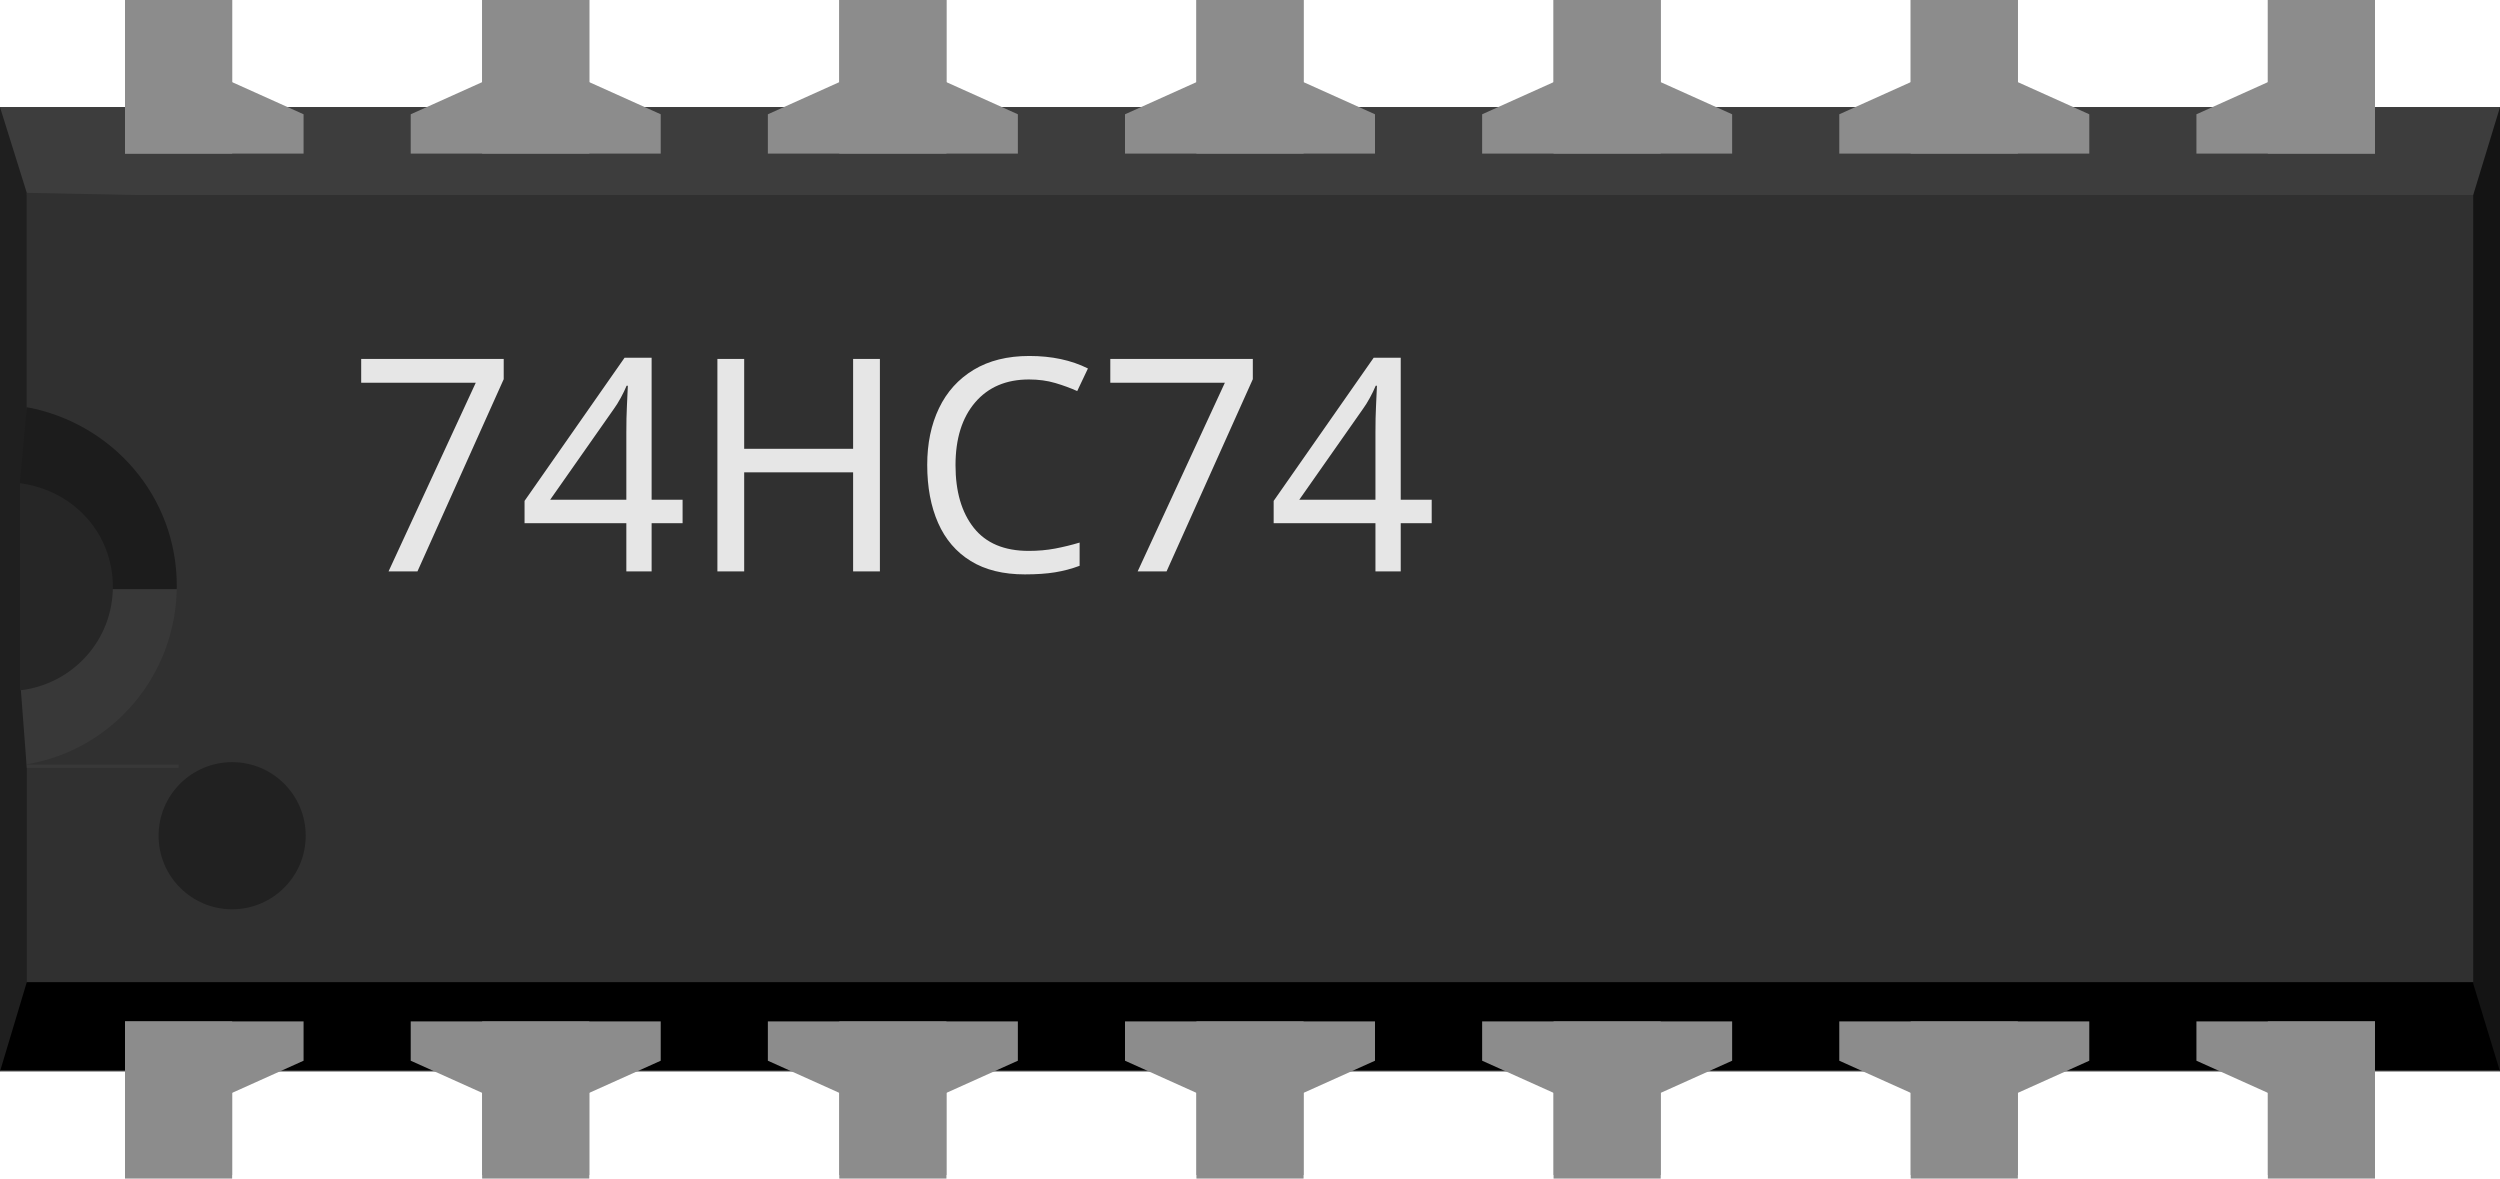
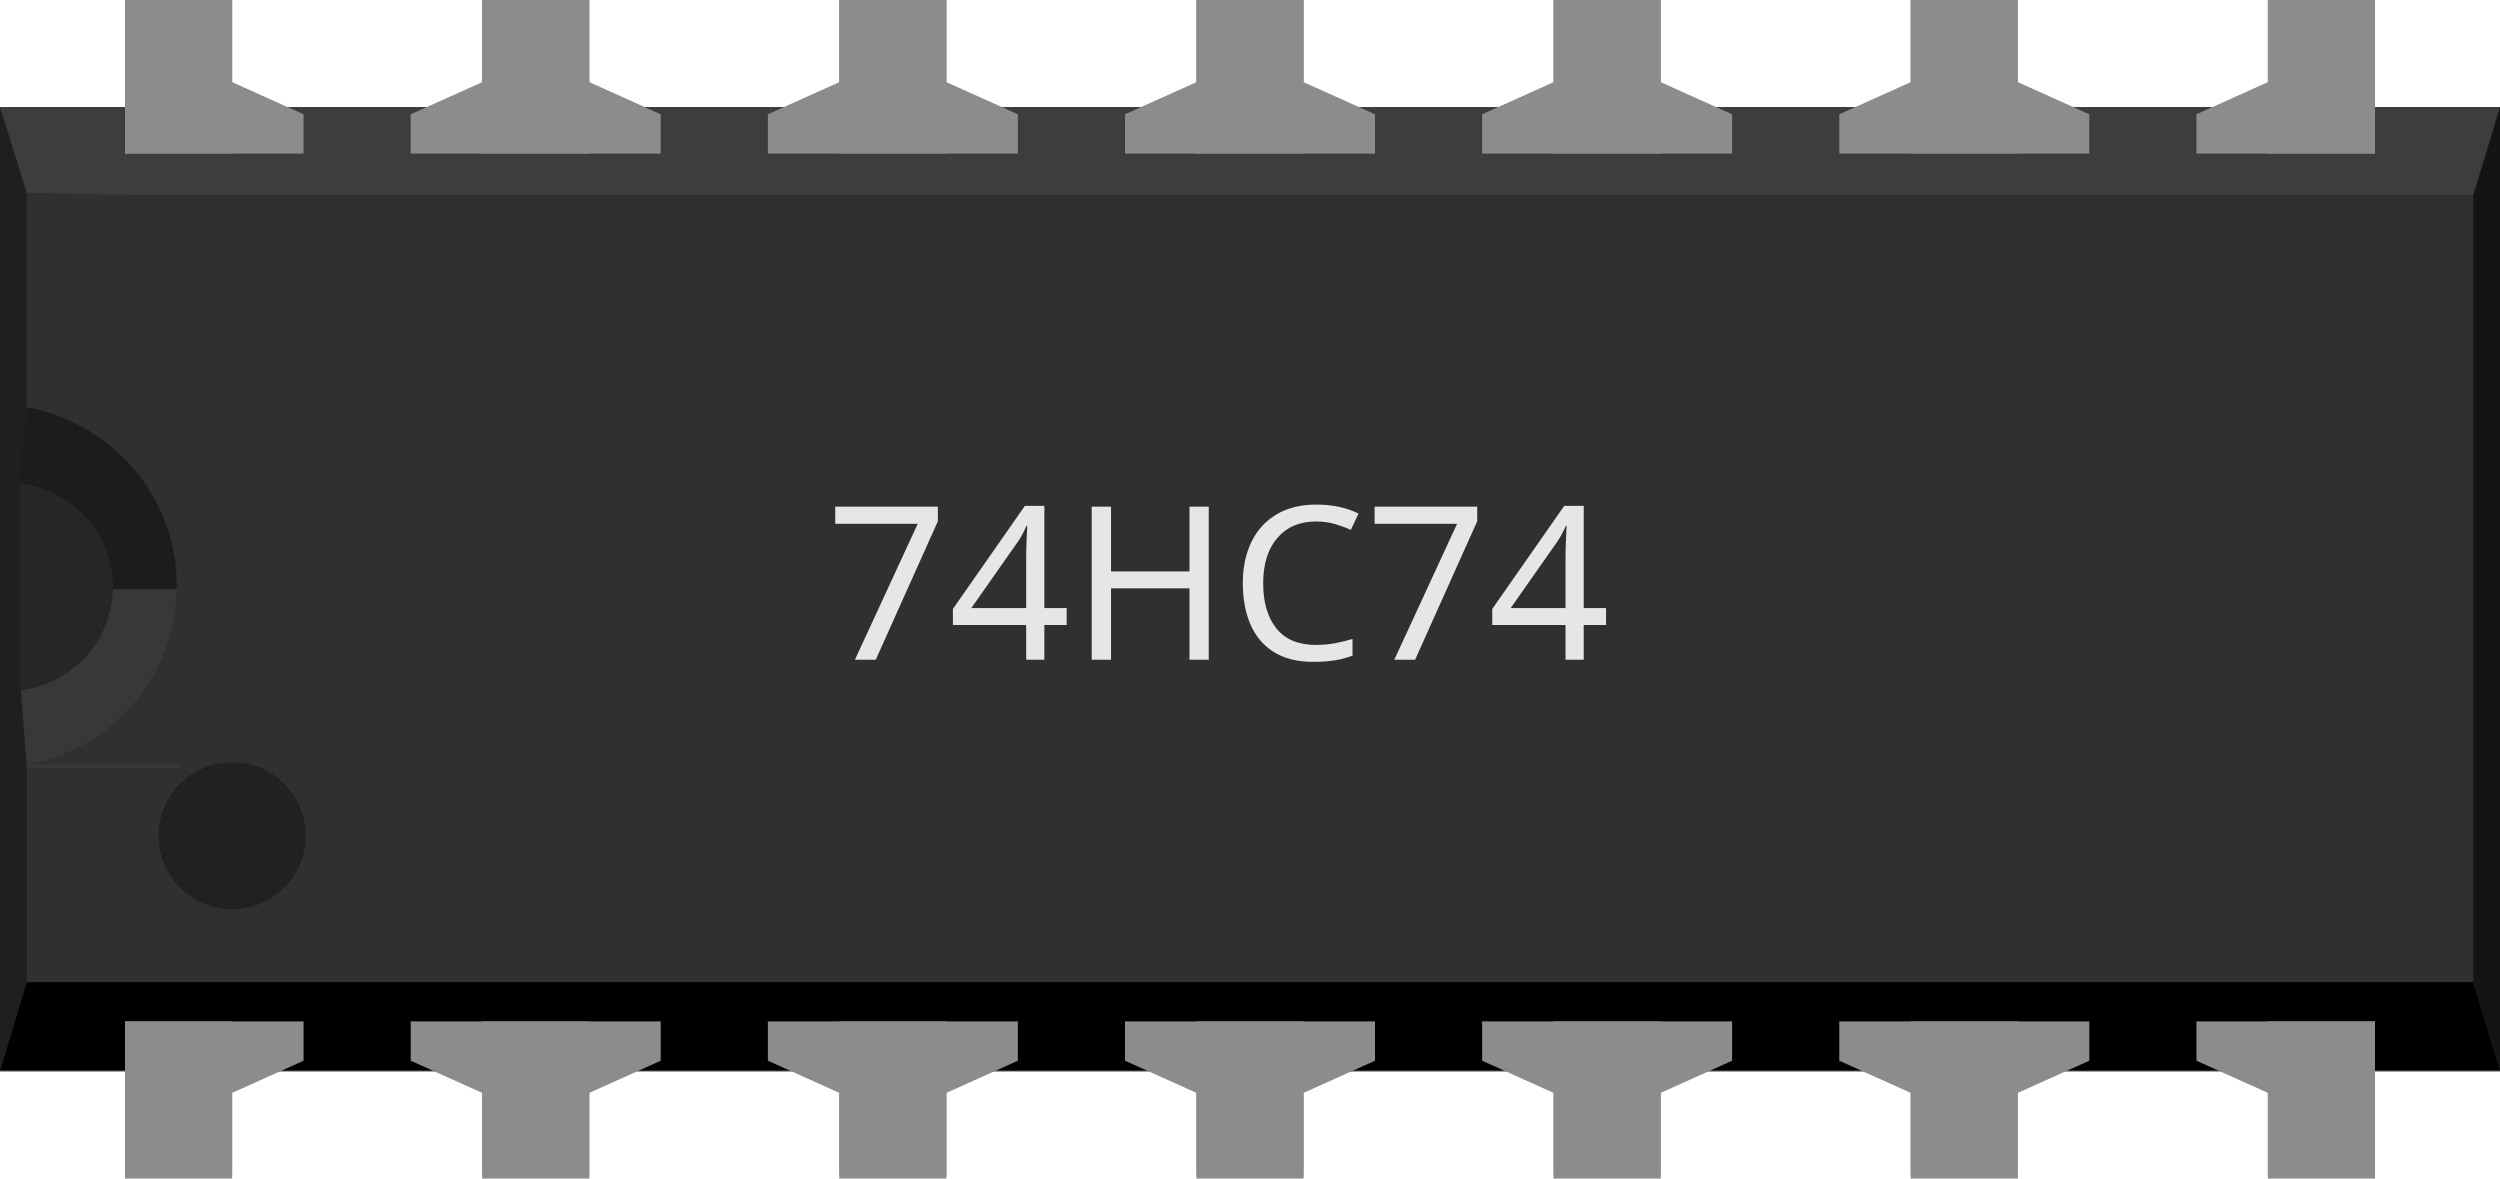
<svg xmlns="http://www.w3.org/2000/svg" version="1.2" id="svg2" width="0.7in" height="0.33in" viewBox="0 0 700 330">
  <defs id="defs74" />
  <g id="breadboard">
-     <g id="g434">
-       <rect stroke-width="10" fill="#303030" id="middle" x="0" y="30" width="700" height="270" />
-       <rect stroke-width="10" fill="#3d3d3d" id="top" x="0" y="30" width="700" height="24.6" />
-       <rect stroke-width="10" fill="#000000" id="bottom" x="0" y="275" width="700" height="24.6" />
-       <polygon fill="#141414" id="right" points="692.5,275.4 700,300 700,30 692.5,54.6 " />
-       <polygon fill="#1f1f1f" id="left" points="7.5,275 0,300 0,30 7.5,54 " />
-       <polygon fill="#1c1c1c" id="left-upper-rect" points="50,115 7.5,114 5.6,135 5.6,165 50,165 " />
-       <polygon fill="#383838" id="left-lower-rect" points="7.5,215 50,215 50,165 5.6,165 5.6,190 " />
-       <path stroke-width="10" fill="#262626" id="slot" d="m 5.6,135 v 58.3 c 14.7,-1.7 26,-14 26,-29 0,-15 -11,-27 -26,-29 z" />
-       <path stroke-width="10" fill="#303030" id="cover" d="m 7.5,54 v 60 c 24,4.5 42,25 42,50 0,25 -18,46 -42,50 v 0.1 H 58 V 55 Z" />
-       <circle stroke-width="10" fill="#212121" cx="65" cy="234" r="20.6" id="circle13" />
-       <text id="label" x="250" y="160" font-family="OCRA" text-anchor="middle" fill="#e6e6e6" style="font-style:normal;font-variant:normal;font-weight:normal;font-stretch:normal;font-size:83.333px;font-family:OCRA;-inkscape-font-specification:'OCRA, Normal';font-variant-ligatures:normal;font-variant-caps:normal;font-variant-numeric:normal;font-variant-east-asian:normal;text-anchor:middle;fill:#e6e6e6">
-         <tspan id="tspan272" x="250" y="160">74HC74</tspan>
-       </text>
-       <rect stroke-width="10" fill="#8c8c8c" id="connector0pin" x="35" y="286" width="30" height="43" />
-       <rect stroke-width="10" fill="#8c8c8c" id="connector0terminal" x="35" y="300" width="30" height="30" />
-       <polygon fill="#8c8c8c" points="35,286 35,306 65,306 85,297 85,286 " id="polygon18" />
-       <rect stroke-width="10" fill="#8c8c8c" y="0" id="connector13pin" x="35" width="30" height="43" />
-       <rect stroke-width="10" fill="#8c8c8c" y="0" id="connector13terminal" x="35" width="30" height="30" />
-       <polygon fill="#8c8c8c" points="85,43 85,32 65,23 35,23 35,43 " id="polygon22" />
-       <rect stroke-width="10" fill="#8c8c8c" id="connector6pin" x="635" y="286" width="30" height="43" />
-       <rect stroke-width="10" fill="#8c8c8c" id="connector6terminal" x="635" y="300" width="30" height="30" />
-       <polygon fill="#8c8c8c" points="615,286 615,297 635,306 665,306 665,286 " id="polygon26" />
-       <rect stroke-width="10" fill="#8c8c8c" id="connector7pin" x="635" y="0" width="30" height="43" />
-       <rect stroke-width="10" fill="#8c8c8c" id="connector7terminal" x="635" y="0" width="30" height="30" />
-       <polygon fill="#8c8c8c" points="665,43 665,23 635,23 615,32 615,43 " id="polygon30" />
-       <rect stroke-width="10" fill="#8c8c8c" id="connector12pin" x="135" y="0" width="30" height="43" />
-       <rect stroke-width="10" fill="#8c8c8c" y="0" id="connector12terminal" x="135" width="30" height="30" />
-       <polygon fill="#8c8c8c" points="115,32 115,43 185,43 185,32 165,23 135,23 " id="polygon34" />
-       <rect stroke-width="10" fill="#8c8c8c" id="connector11pin" x="235" y="0" width="30" height="43" />
-       <rect stroke-width="10" fill="#8c8c8c" y="0" id="connector11terminal" x="235" width="30" height="30" />
-       <polygon fill="#8c8c8c" points="215,32 215,43 285,43 285,32 265,23 235,23 " id="polygon38" />
-       <rect stroke-width="10" fill="#8c8c8c" id="connector10pin" x="335" y="0" width="30" height="43" />
-       <rect stroke-width="10" fill="#8c8c8c" y="0" id="connector10terminal" x="335" width="30" height="30" />
-       <polygon fill="#8c8c8c" points="315,32 315,43 385,43 385,32 365,23 335,23 " id="polygon42" />
-       <rect stroke-width="10" fill="#8c8c8c" id="connector9pin" x="435" y="0" width="30" height="43" />
-       <rect stroke-width="10" fill="#8c8c8c" y="0" id="connector9terminal" x="435" width="30" height="30" />
-       <polygon fill="#8c8c8c" points="415,32 415,43 485,43 485,32 465,23 435,23 " id="polygon46" />
-       <rect stroke-width="10" fill="#8c8c8c" id="connector8pin" x="535" y="0" width="30" height="43" />
-       <rect stroke-width="10" fill="#8c8c8c" y="0" id="connector8terminal" x="535" width="30" height="30" />
-       <polygon fill="#8c8c8c" points="515,32 515,43 585,43 585,32 565,23 535,23 " id="polygon50" />
-       <rect stroke-width="10" fill="#8c8c8c" id="connector1pin" x="135" y="286" width="30" height="43" />
-       <rect stroke-width="10" fill="#8c8c8c" id="connector1terminal" x="135" y="300" width="30" height="30" />
-       <polygon fill="#8c8c8c" points="185,297 185,286 115,286 115,297 135,306 165,306 " id="polygon54" />
-       <rect stroke-width="10" fill="#8c8c8c" id="connector2pin" x="235" y="286" width="30" height="43" />
-       <rect stroke-width="10" fill="#8c8c8c" id="connector2terminal" x="235" y="300" width="30" height="30" />
-       <polygon fill="#8c8c8c" points="285,297 285,286 215,286 215,297 235,306 265,306 " id="polygon58" />
-       <rect stroke-width="10" fill="#8c8c8c" id="connector3pin" x="335" y="286" width="30" height="43" />
-       <rect stroke-width="10" fill="#8c8c8c" id="connector3terminal" x="335" y="300" width="30" height="30" />
-       <polygon fill="#8c8c8c" points="385,297 385,286 315,286 315,297 335,306 365,306 " id="polygon62" />
-       <rect stroke-width="10" fill="#8c8c8c" id="connector4pin" x="435" y="286" width="30" height="43" />
-       <rect stroke-width="10" fill="#8c8c8c" id="connector4terminal" x="435" y="300" width="30" height="30" />
-       <polygon fill="#8c8c8c" points="485,297 485,286 415,286 415,297 435,306 465,306 " id="polygon66" />
-       <rect stroke-width="10" fill="#8c8c8c" id="connector5pin" x="535" y="286" width="30" height="43" />
-       <rect stroke-width="10" fill="#8c8c8c" id="connector5terminal" x="535" y="300" width="30" height="30" />
-       <polygon fill="#8c8c8c" points="585,297 585,286 515,286 515,297 535,306 565,306 " id="polygon70" />
-     </g>
+     <rect stroke-width="10" fill="#303030" id="middle" x="0" y="30" width="700" height="270" />
+     <rect stroke-width="10" fill="#3d3d3d" id="top" x="0" y="30" width="700" height="24.6" />
+     <rect stroke-width="10" fill="#000000" id="bottom" x="0" y="275" width="700" height="24.6" />
+     <polygon fill="#141414" id="right" points="692.5,275.4 700,300 700,30 692.5,54.6 " />
+     <polygon fill="#1f1f1f" id="left" points="7.5,275 0,300 0,30 7.5,54 " />
+     <polygon fill="#1c1c1c" id="left-upper-rect" points="50,115 7.5,114 5.6,135 5.6,165 50,165 " />
+     <polygon fill="#383838" id="left-lower-rect" points="7.5,215 50,215 50,165 5.6,165 5.6,190 " />
+     <path stroke-width="10" fill="#262626" id="slot" d="m 5.6,135 v 58.3 c 14.7,-1.7 26,-14 26,-29 0,-15 -11,-27 -26,-29 z" />
+     <path stroke-width="10" fill="#303030" id="cover" d="m 7.5,54 v 60 c 24,4.5 42,25 42,50 0,25 -18,46 -42,50 v 0.1 H 58 V 55 Z" />
+     <circle stroke-width="10" fill="#212121" cx="65" cy="234" r="20.6" id="circle13" />
+     <text id="label" x="341.056" y="184.718" font-size="60px" font-family="OCRA" text-anchor="middle" fill="#e6e6e6">74HC74</text>
+     <rect stroke-width="10" fill="#8c8c8c" id="connector0pin" x="35" y="286" width="30" height="43" />
+     <rect stroke-width="10" fill="#8c8c8c" id="connector0terminal" x="35" y="300" width="30" height="30" />
+     <polygon fill="#8c8c8c" points="35,286 35,306 65,306 85,297 85,286 " id="polygon18" />
+     <rect stroke-width="10" fill="#8c8c8c" y="0" id="connector13pin" x="35" width="30" height="43" />
+     <rect stroke-width="10" fill="#8c8c8c" y="0" id="connector13terminal" x="35" width="30" height="30" />
+     <polygon fill="#8c8c8c" points="85,43 85,32 65,23 35,23 35,43 " id="polygon22" />
+     <rect stroke-width="10" fill="#8c8c8c" id="connector6pin" x="635" y="286" width="30" height="43" />
+     <rect stroke-width="10" fill="#8c8c8c" id="connector6terminal" x="635" y="300" width="30" height="30" />
+     <polygon fill="#8c8c8c" points="615,286 615,297 635,306 665,306 665,286 " id="polygon26" />
+     <rect stroke-width="10" fill="#8c8c8c" id="connector7pin" x="635" y="0" width="30" height="43" />
+     <rect stroke-width="10" fill="#8c8c8c" id="connector7terminal" x="635" y="0" width="30" height="30" />
+     <polygon fill="#8c8c8c" points="665,43 665,23 635,23 615,32 615,43 " id="polygon30" />
+     <rect stroke-width="10" fill="#8c8c8c" id="connector12pin" x="135" y="0" width="30" height="43" />
+     <rect stroke-width="10" fill="#8c8c8c" y="0" id="connector12terminal" x="135" width="30" height="30" />
+     <polygon fill="#8c8c8c" points="115,32 115,43 185,43 185,32 165,23 135,23 " id="polygon34" />
+     <rect stroke-width="10" fill="#8c8c8c" id="connector11pin" x="235" y="0" width="30" height="43" />
+     <rect stroke-width="10" fill="#8c8c8c" y="0" id="connector11terminal" x="235" width="30" height="30" />
+     <polygon fill="#8c8c8c" points="215,32 215,43 285,43 285,32 265,23 235,23 " id="polygon38" />
+     <rect stroke-width="10" fill="#8c8c8c" id="connector10pin" x="335" y="0" width="30" height="43" />
+     <rect stroke-width="10" fill="#8c8c8c" y="0" id="connector10terminal" x="335" width="30" height="30" />
+     <polygon fill="#8c8c8c" points="315,32 315,43 385,43 385,32 365,23 335,23 " id="polygon42" />
+     <rect stroke-width="10" fill="#8c8c8c" id="connector9pin" x="435" y="0" width="30" height="43" />
+     <rect stroke-width="10" fill="#8c8c8c" y="0" id="connector9terminal" x="435" width="30" height="30" />
+     <polygon fill="#8c8c8c" points="415,32 415,43 485,43 485,32 465,23 435,23 " id="polygon46" />
+     <rect stroke-width="10" fill="#8c8c8c" id="connector8pin" x="535" y="0" width="30" height="43" />
+     <rect stroke-width="10" fill="#8c8c8c" y="0" id="connector8terminal" x="535" width="30" height="30" />
+     <polygon fill="#8c8c8c" points="515,32 515,43 585,43 585,32 565,23 535,23 " id="polygon50" />
+     <rect stroke-width="10" fill="#8c8c8c" id="connector1pin" x="135" y="286" width="30" height="43" />
+     <rect stroke-width="10" fill="#8c8c8c" id="connector1terminal" x="135" y="300" width="30" height="30" />
+     <polygon fill="#8c8c8c" points="185,297 185,286 115,286 115,297 135,306 165,306 " id="polygon54" />
+     <rect stroke-width="10" fill="#8c8c8c" id="connector2pin" x="235" y="286" width="30" height="43" />
+     <rect stroke-width="10" fill="#8c8c8c" id="connector2terminal" x="235" y="300" width="30" height="30" />
+     <polygon fill="#8c8c8c" points="285,297 285,286 215,286 215,297 235,306 265,306 " id="polygon58" />
+     <rect stroke-width="10" fill="#8c8c8c" id="connector3pin" x="335" y="286" width="30" height="43" />
+     <rect stroke-width="10" fill="#8c8c8c" id="connector3terminal" x="335" y="300" width="30" height="30" />
+     <polygon fill="#8c8c8c" points="385,297 385,286 315,286 315,297 335,306 365,306 " id="polygon62" />
+     <rect stroke-width="10" fill="#8c8c8c" id="connector4pin" x="435" y="286" width="30" height="43" />
+     <rect stroke-width="10" fill="#8c8c8c" id="connector4terminal" x="435" y="300" width="30" height="30" />
+     <polygon fill="#8c8c8c" points="485,297 485,286 415,286 415,297 435,306 465,306 " id="polygon66" />
+     <rect stroke-width="10" fill="#8c8c8c" id="connector5pin" x="535" y="286" width="30" height="43" />
+     <rect stroke-width="10" fill="#8c8c8c" id="connector5terminal" x="535" y="300" width="30" height="30" />
+     <polygon fill="#8c8c8c" points="585,297 585,286 515,286 515,297 535,306 565,306 " id="polygon70" />
  </g>
</svg>
